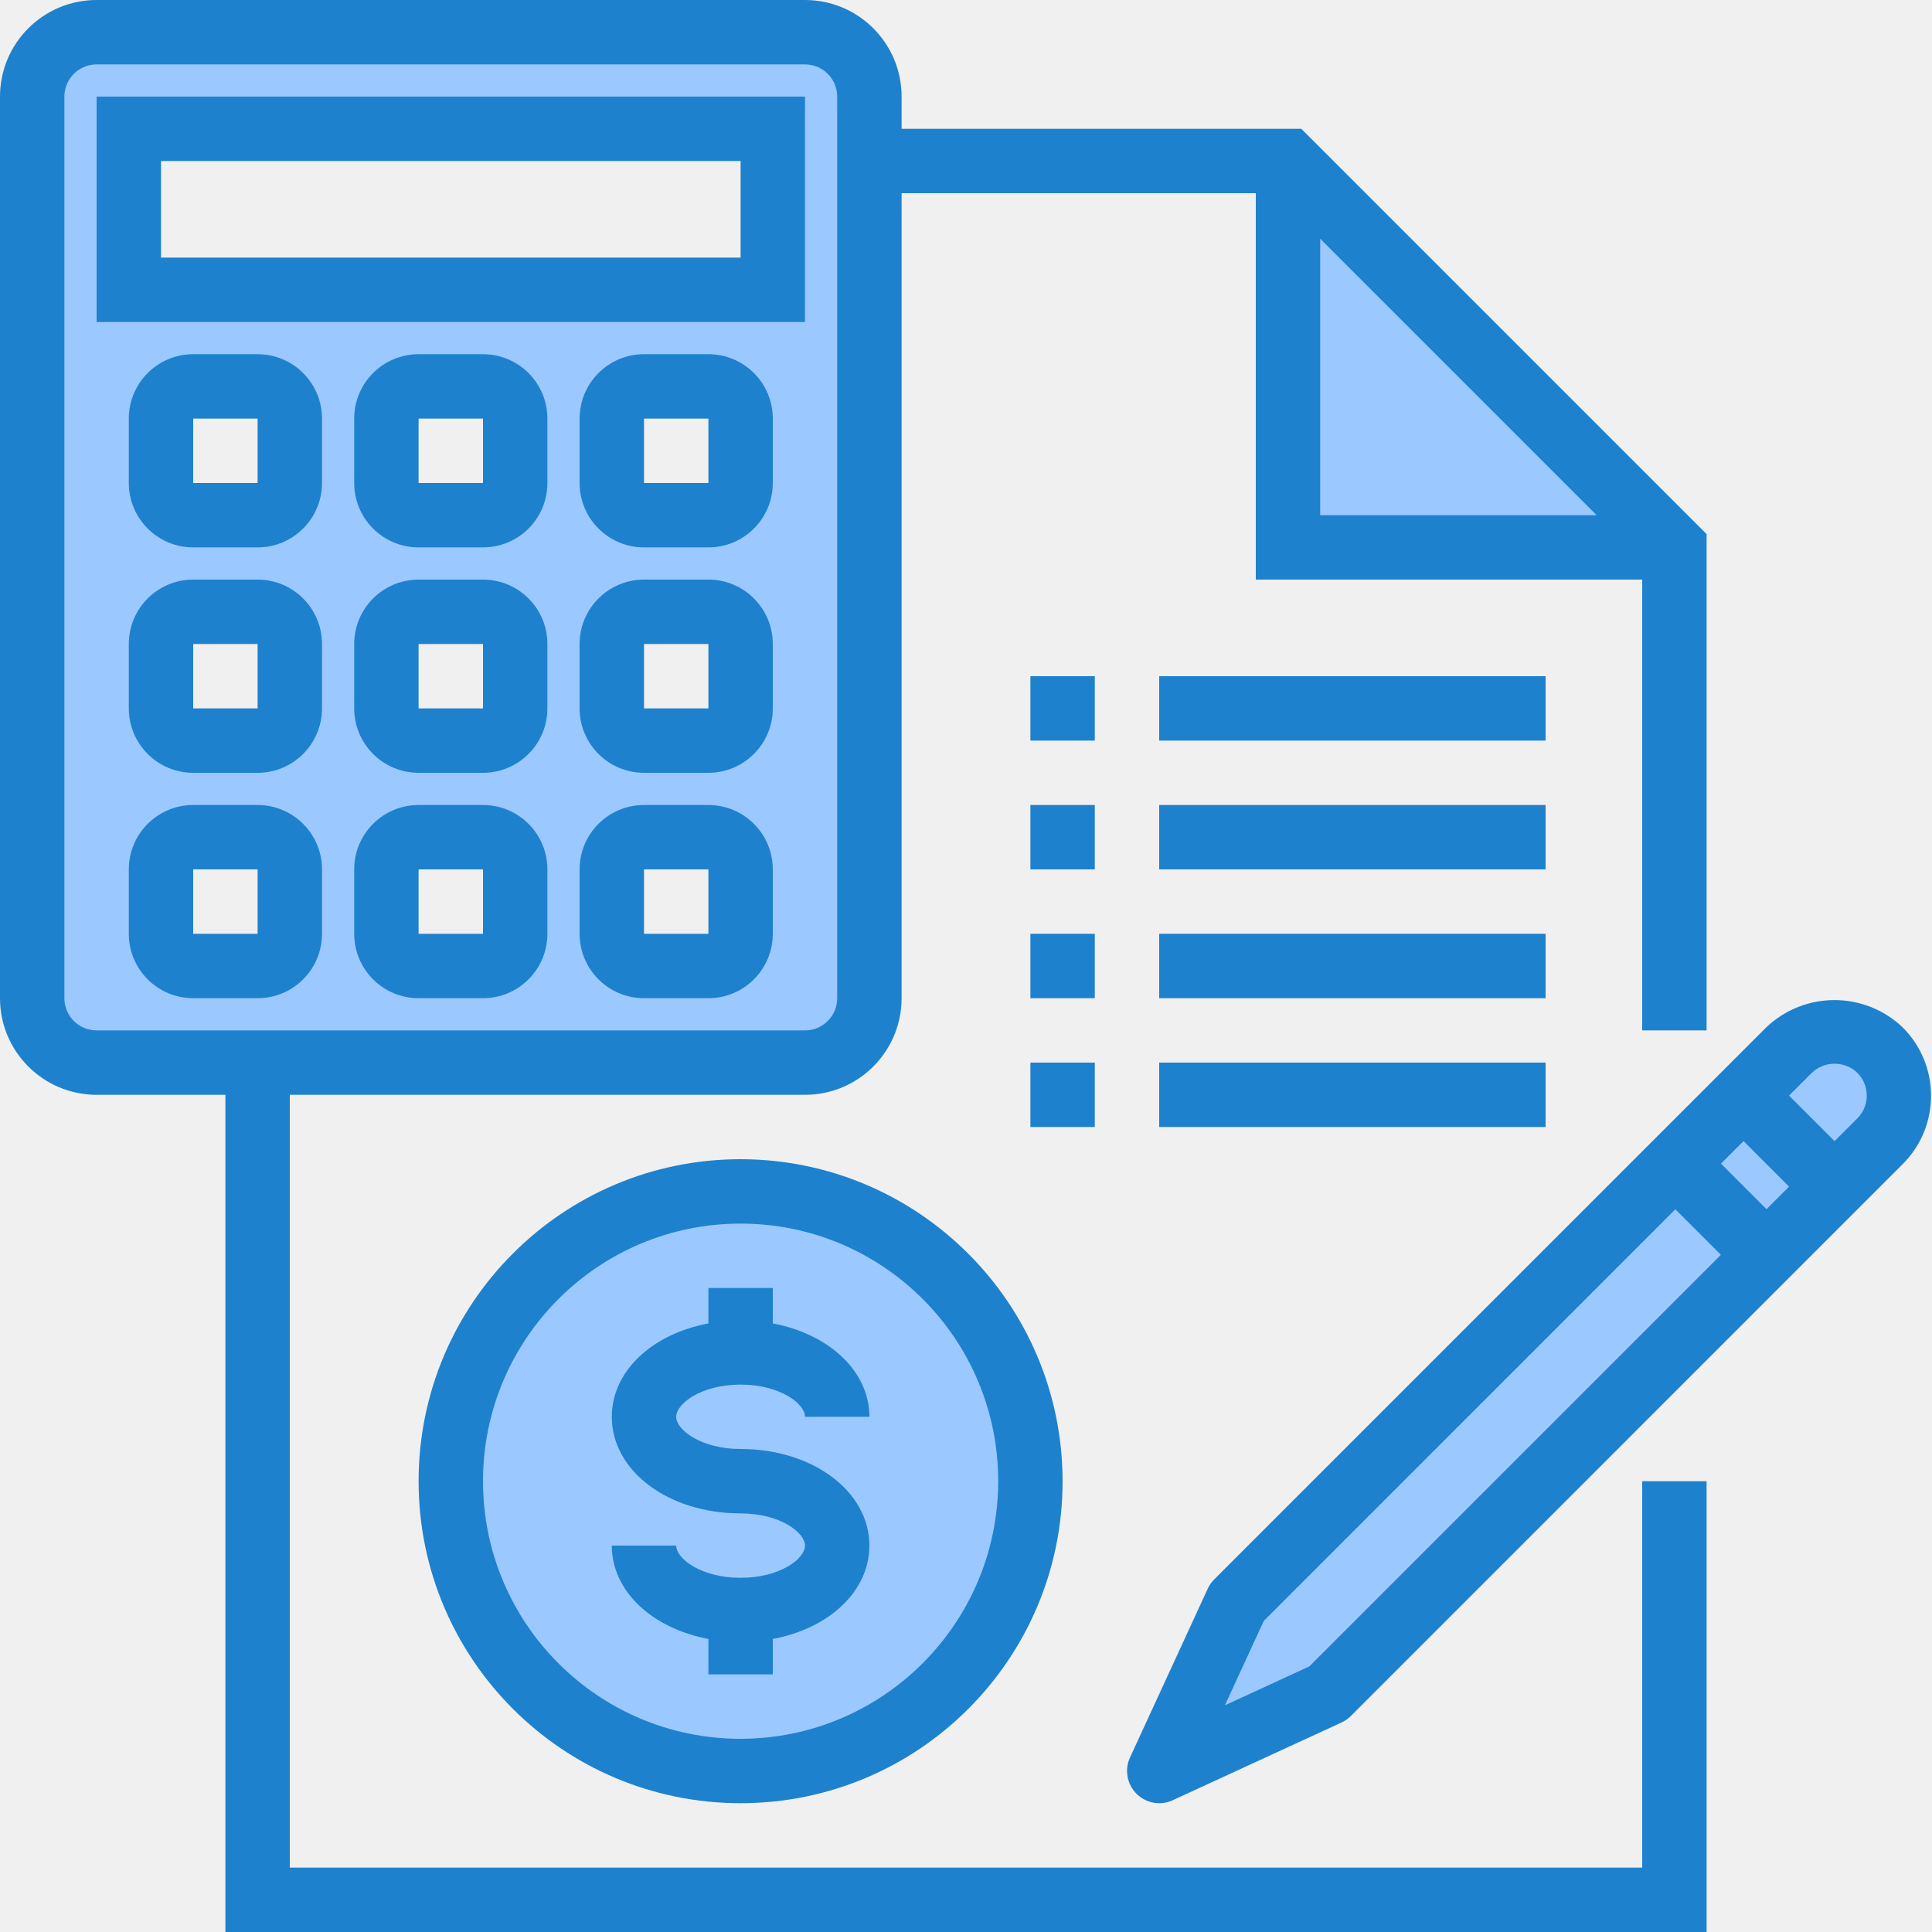
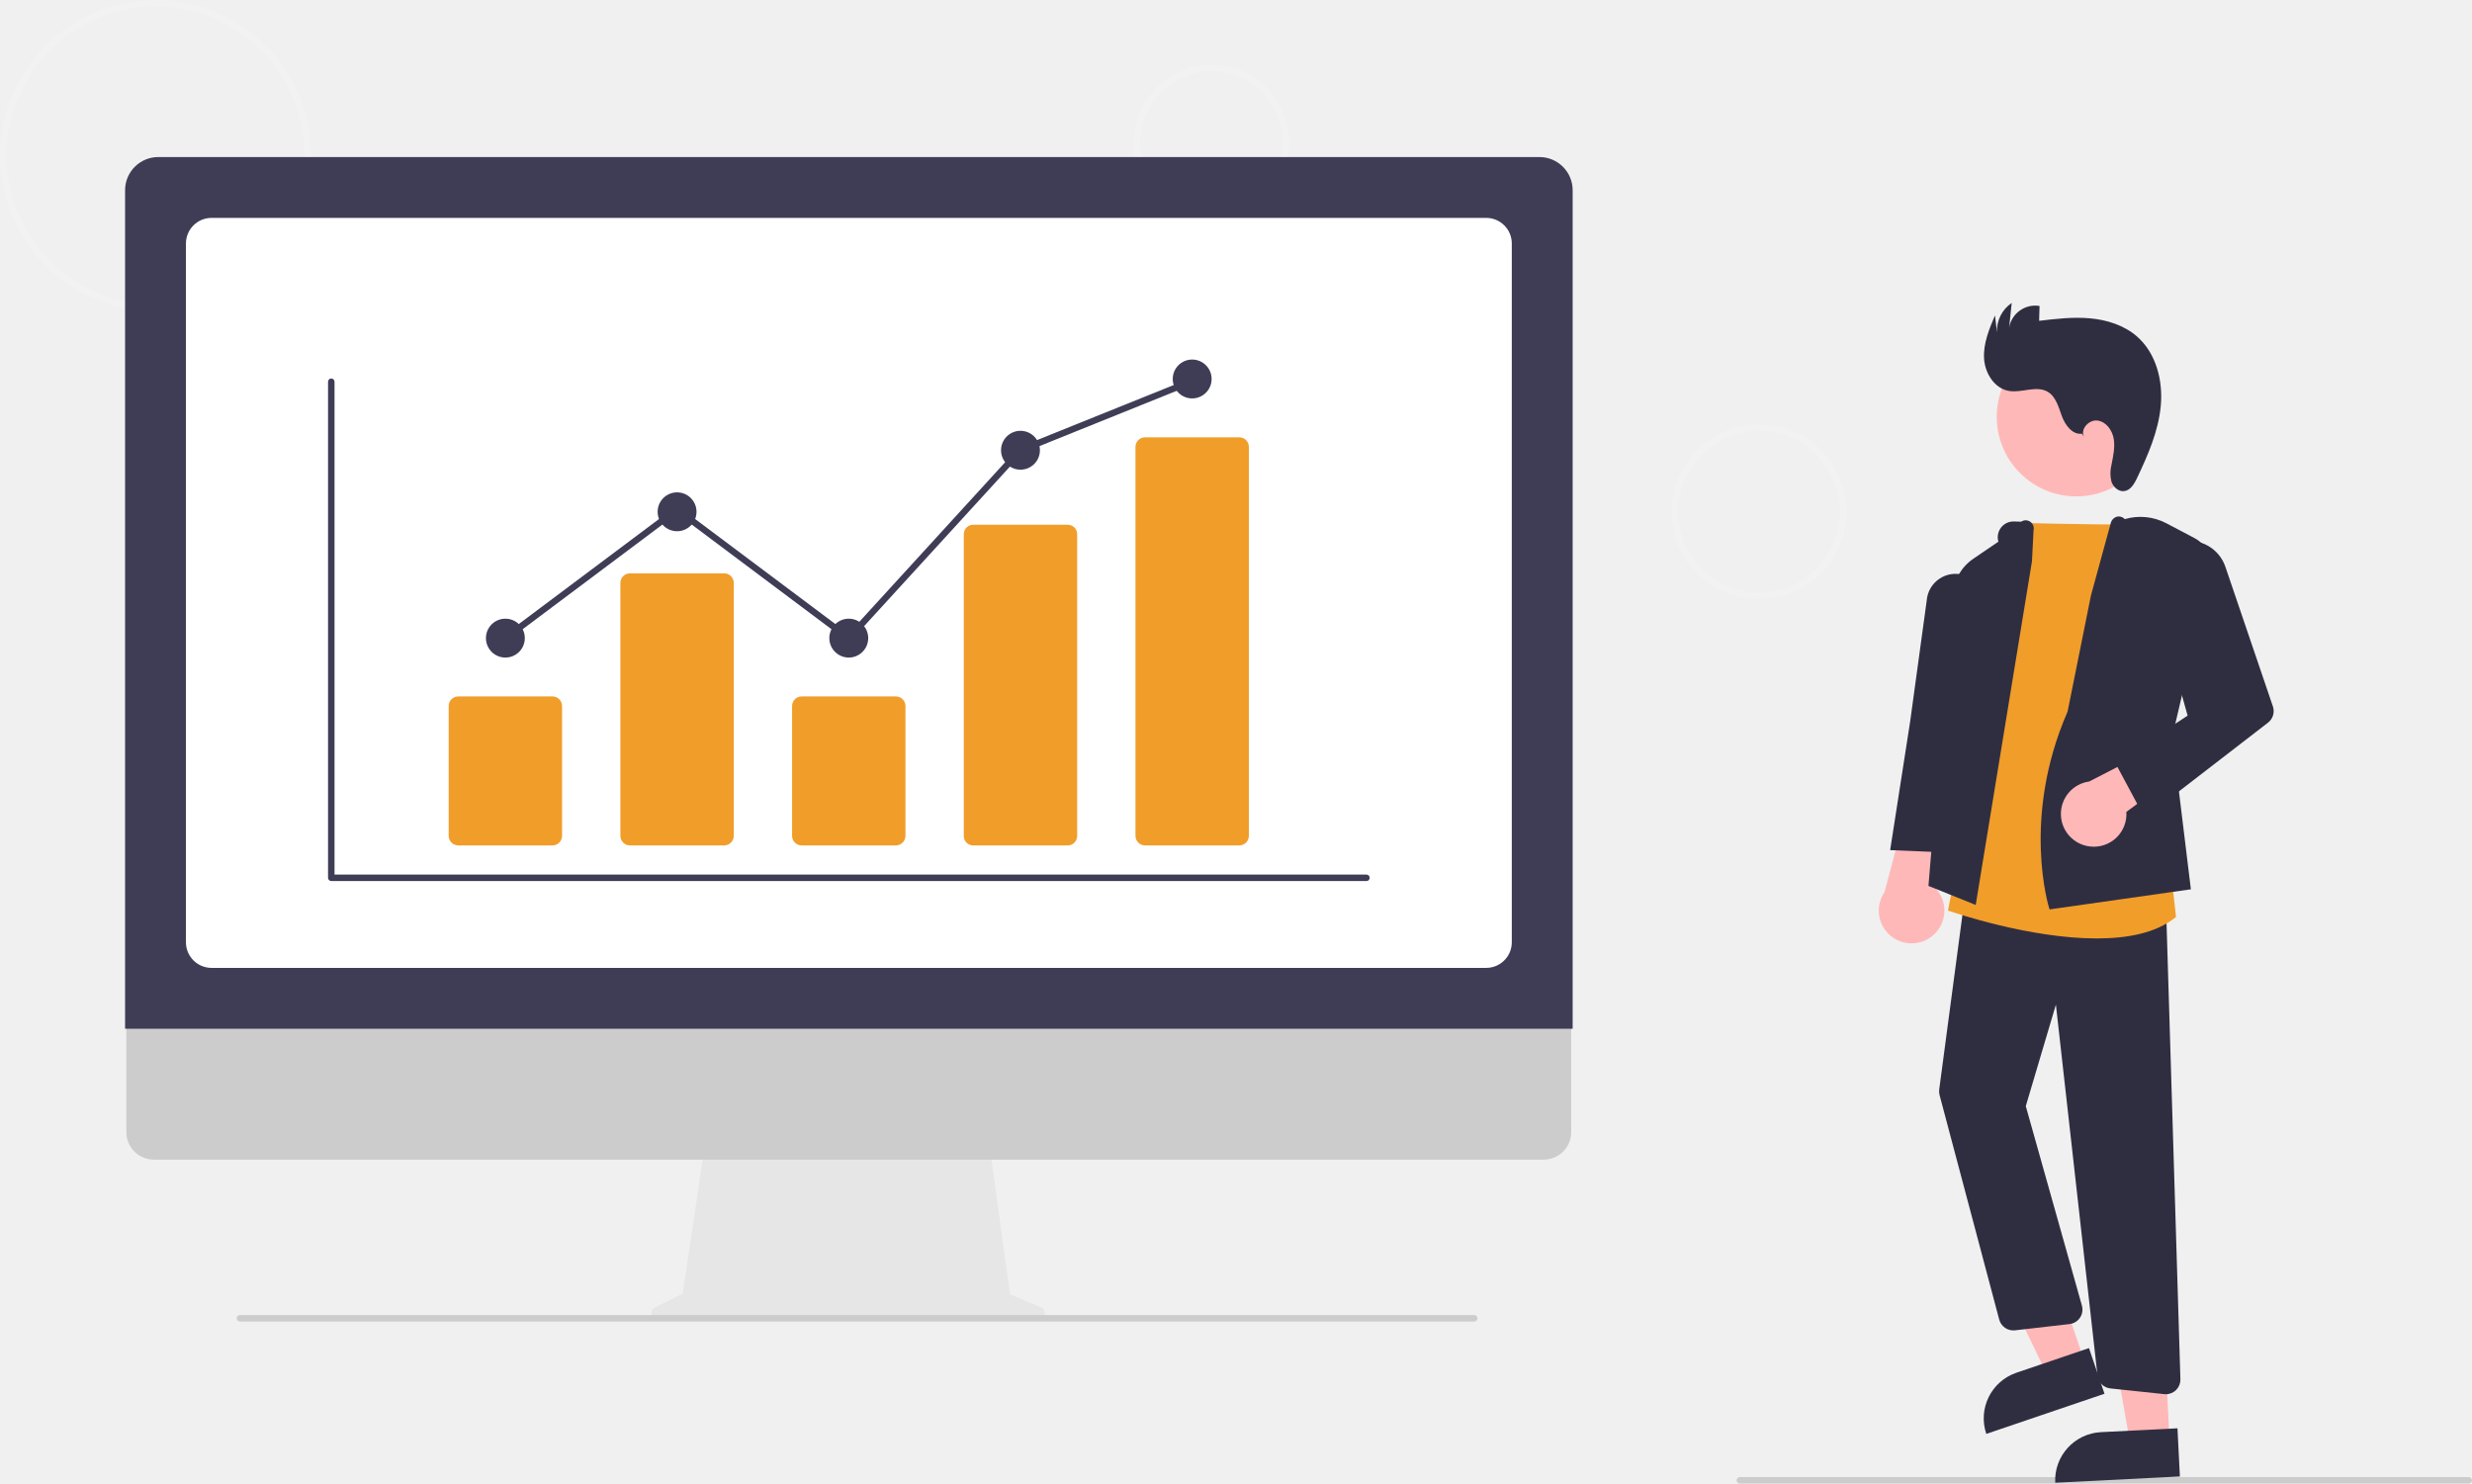
- <svg xmlns="http://www.w3.org/2000/svg" height="480pt" viewBox="0 0 480 480" width="480pt">
-   <path d="m320 136h96l-96-96zm0 0" fill="#9bc9ff" />
-   <path d="m256 368c0 39.766-32.234 72-72 72s-72-32.234-72-72 32.234-72 72-72 72 32.234 72 72zm0 0" fill="#9bc9ff" />
-   <path d="m24 264h176c8.836 0 16-7.164 16-16v-224c0-8.836-7.164-16-16-16h-176c-8.836 0-16 7.164-16 16v224c0 8.836 7.164 16 16 16zm48-32c0 4.418-3.582 8-8 8h-16c-4.418 0-8-3.582-8-8v-16c0-4.418 3.582-8 8-8h16c4.418 0 8 3.582 8 8zm0-56c0 4.418-3.582 8-8 8h-16c-4.418 0-8-3.582-8-8v-16c0-4.418 3.582-8 8-8h16c4.418 0 8 3.582 8 8zm0-56c0 4.418-3.582 8-8 8h-16c-4.418 0-8-3.582-8-8v-16c0-4.418 3.582-8 8-8h16c4.418 0 8 3.582 8 8zm56 112c0 4.418-3.582 8-8 8h-16c-4.418 0-8-3.582-8-8v-16c0-4.418 3.582-8 8-8h16c4.418 0 8 3.582 8 8zm0-56c0 4.418-3.582 8-8 8h-16c-4.418 0-8-3.582-8-8v-16c0-4.418 3.582-8 8-8h16c4.418 0 8 3.582 8 8zm0-56c0 4.418-3.582 8-8 8h-16c-4.418 0-8-3.582-8-8v-16c0-4.418 3.582-8 8-8h16c4.418 0 8 3.582 8 8zm56 112c0 4.418-3.582 8-8 8h-16c-4.418 0-8-3.582-8-8v-16c0-4.418 3.582-8 8-8h16c4.418 0 8 3.582 8 8zm0-56c0 4.418-3.582 8-8 8h-16c-4.418 0-8-3.582-8-8v-16c0-4.418 3.582-8 8-8h16c4.418 0 8 3.582 8 8zm0-56c0 4.418-3.582 8-8 8h-16c-4.418 0-8-3.582-8-8v-16c0-4.418 3.582-8 8-8h16c4.418 0 8 3.582 8 8zm-152-88h160v40h-160zm0 0" fill="#9bc9ff" />
-   <path d="m467.078 283.551c6.25-6.25 6.25-16.383 0-22.629-6.246-6.25-16.379-6.25-22.629 0l-11.312 11.309 22.633 22.633zm0 0" fill="#9bc9ff" />
-   <path d="m329.945 420.688 125.824-125.824-22.633-22.633-125.824 125.824-19.312 41.945zm108.918-108.926-22.625-22.625zm0 0" fill="#9bc9ff" />
-   <g fill="#1e81ce">
-     <path d="m184 288c-44.184 0-80 35.816-80 80s35.816 80 80 80 80-35.816 80-80c-.047-44.164-35.836-79.953-80-80zm0 144c-35.348 0-64-28.652-64-64s28.652-64 64-64 64 28.652 64 64c-.039 35.328-28.672 63.961-64 64zm0 0" />
-     <path d="m184 344c9.77 0 16 4.734 16 8h16c0-11.367-10.07-20.574-24-23.199v-8.801h-16v8.801c-13.93 2.605-24 11.816-24 23.199 0 13.465 14.055 24 32 24 9.77 0 16 4.734 16 8s-6.23 8-16 8-16-4.734-16-8h-16c0 11.367 10.07 20.574 24 23.199v8.801h16v-8.801c13.93-2.605 24-11.816 24-23.199 0-13.465-14.055-24-32-24-9.77 0-16-4.734-16-8s6.23-8 16-8zm0 0" />
-     <path d="m408 464h-336v-192h128c13.254 0 24-10.746 24-24v-200h88v96h96v112h16v-123.312l-100.688-100.688h-99.312v-8c0-13.254-10.746-24-24-24h-176c-13.254 0-24 10.746-24 24v224c0 13.254 10.746 24 24 24h32v208h368v-112h-16zm-80-404.688 68.688 68.688h-68.688zm-312 188.688v-224c0-4.418 3.582-8 8-8h176c4.418 0 8 3.582 8 8v224c0 4.418-3.582 8-8 8h-176c-4.418 0-8-3.582-8-8zm0 0" />
-     <path d="m256 200h16v16h-16zm0 0" />
-     <path d="m288 200h96v16h-96zm0 0" />
-     <path d="m256 168h16v16h-16zm0 0" />
-     <path d="m288 168h96v16h-96zm0 0" />
-     <path d="m256 232h16v16h-16zm0 0" />
-     <path d="m288 232h96v16h-96zm0 0" />
-     <path d="m256 264h16v16h-16zm0 0" />
-     <path d="m288 264h96v16h-96zm0 0" />
-     <path d="m200 24h-176v56h176zm-16 40h-144v-24h144zm0 0" />
-     <path d="m64 88h-16c-8.836 0-16 7.164-16 16v16c0 8.836 7.164 16 16 16h16c8.836 0 16-7.164 16-16v-16c0-8.836-7.164-16-16-16zm-16 32v-16h16v16zm0 0" />
-     <path d="m120 88h-16c-8.836 0-16 7.164-16 16v16c0 8.836 7.164 16 16 16h16c8.836 0 16-7.164 16-16v-16c0-8.836-7.164-16-16-16zm-16 32v-16h16v16zm0 0" />
-     <path d="m176 88h-16c-8.836 0-16 7.164-16 16v16c0 8.836 7.164 16 16 16h16c8.836 0 16-7.164 16-16v-16c0-8.836-7.164-16-16-16zm-16 32v-16h16v16zm0 0" />
-     <path d="m64 144h-16c-8.836 0-16 7.164-16 16v16c0 8.836 7.164 16 16 16h16c8.836 0 16-7.164 16-16v-16c0-8.836-7.164-16-16-16zm-16 32v-16h16v16zm0 0" />
-     <path d="m120 144h-16c-8.836 0-16 7.164-16 16v16c0 8.836 7.164 16 16 16h16c8.836 0 16-7.164 16-16v-16c0-8.836-7.164-16-16-16zm-16 32v-16h16v16zm0 0" />
-     <path d="m176 144h-16c-8.836 0-16 7.164-16 16v16c0 8.836 7.164 16 16 16h16c8.836 0 16-7.164 16-16v-16c0-8.836-7.164-16-16-16zm-16 32v-16h16v16zm0 0" />
-     <path d="m64 200h-16c-8.836 0-16 7.164-16 16v16c0 8.836 7.164 16 16 16h16c8.836 0 16-7.164 16-16v-16c0-8.836-7.164-16-16-16zm-16 32v-16h16v16zm0 0" />
-     <path d="m120 200h-16c-8.836 0-16 7.164-16 16v16c0 8.836 7.164 16 16 16h16c8.836 0 16-7.164 16-16v-16c0-8.836-7.164-16-16-16zm-16 32v-16h16v16zm0 0" />
-     <path d="m176 200h-16c-8.836 0-16 7.164-16 16v16c0 8.836 7.164 16 16 16h16c8.836 0 16-7.164 16-16v-16c0-8.836-7.164-16-16-16zm-16 32v-16h16v16zm0 0" />
-     <path d="m472.734 255.266c-9.496-9.066-24.438-9.066-33.934 0l-137.145 137.141c-.664.672-1.207 1.453-1.602 2.312l-19.312 41.938c-1.395 3.039-.75 6.629 1.617 8.992 2.363 2.367 5.953 3.012 8.992 1.617l41.938-19.312c.859-.395 1.641-.934 2.312-1.602l137.133-137.145c9.375-9.371 9.375-24.57 0-33.941zm-147.445 158.75-20.961 9.656 9.656-20.961 102.254-102.262 11.312 11.312zm113.598-113.602-11.312-11.309 5.602-5.602 11.312 11.312zm22.562-22.559-5.656 5.656-11.312-11.312 5.664-5.656c3.16-3.023 8.141-3.023 11.305 0 3.121 3.125 3.121 8.188 0 11.312zm0 0" />
-   </g>
+ <svg xmlns="http://www.w3.org/2000/svg" id="ee20c741-36aa-4e6e-a939-c0702d3e5051" data-name="Layer 1" width="763.057" height="458" viewBox="0 0 763.057 458">
+   <path d="M266.472,317a48,48,0,1,1,48-48A48.054,48.054,0,0,1,266.472,317Zm0-94a46,46,0,1,0,46,46A46.052,46.052,0,0,0,266.472,223Z" transform="translate(-218.4715 -221)" fill="#f2f2f2" />
+   <path d="M592.472,289a24,24,0,1,1,24-24A24.027,24.027,0,0,1,592.472,289Zm0-46a22,22,0,1,0,22,22A22.025,22.025,0,0,0,592.472,243Z" transform="translate(-218.4715 -221)" fill="#f2f2f2" />
+   <path d="M761.472,406a27,27,0,1,1,27-27A27.031,27.031,0,0,1,761.472,406Zm0-52a25,25,0,1,0,25,25A25.028,25.028,0,0,0,761.472,354Z" transform="translate(-218.4715 -221)" fill="#f2f2f2" />
+   <path d="M980.528,679h-225a1,1,0,0,1,0-2h225a1,1,0,0,1,0,2Z" transform="translate(-218.4715 -221)" fill="#ccc" />
+   <circle cx="640.917" cy="128.686" r="24.561" fill="#ffb8b8" />
+   <polygon points="643.465 420.343 631.857 424.285 611.124 381.386 628.257 375.567 643.465 420.343" fill="#ffb8b8" />
+   <path d="M843.072,642.981h23.644a0,0,0,0,1,0,0v14.887a0,0,0,0,1,0,0H828.185a0,0,0,0,1,0,0v0A14.887,14.887,0,0,1,843.072,642.981Z" transform="translate(-382.6317 86.1046) rotate(-18.76035)" fill="#2f2e41" />
+   <polygon points="669.694 444.575 657.45 445.19 649.249 398.255 667.321 397.346 669.694 444.575" fill="#ffb8b8" />
+   <path d="M867.368,662.902h23.644a0,0,0,0,1,0,0v14.887a0,0,0,0,1,0,0H852.481a0,0,0,0,1,0,0v0A14.887,14.887,0,0,1,867.368,662.902Z" transform="translate(-251.0201 -176.3984) rotate(-2.87712)" fill="#2f2e41" />
+   <path d="M815.3,509.63a10.056,10.056,0,0,0-.468-15.412l11.674-33.774-17.992,4.598L800.188,496.409a10.11,10.11,0,0,0,15.113,13.221Z" transform="translate(-218.4715 -221)" fill="#ffb8b8" />
+   <path d="M887.021,651.424a4.544,4.544,0,0,1-.474-.025l-16.621-1.76a4.472,4.472,0,0,1-3.998-3.974L853.084,531.155l-9.294,31.335,17.329,61.583a4.5,4.5,0,0,1-3.818,5.689l-16.848,1.937a4.523,4.523,0,0,1-4.863-3.315l-18.409-69.303a4.482,4.482,0,0,1-.111-1.748l8.274-62.199,61.714,4.949,4.462,146.703a4.5,4.5,0,0,1-4.498,4.638Z" transform="translate(-218.4715 -221)" fill="#2f2e41" />
+   <path d="M865.688,510.719c-20.676,0-44.084-7.989-45.502-8.479l-.41-.142L843.101,382.413l.429.018c9.244.375,34.469.567,34.723.569l.453.003,9.723,105.619,1.738,15.449-.213.172C884.006,509.052,875.132,510.719,865.688,510.719Z" transform="translate(-218.4715 -221)" fill="#f19d2a" />
+   <path d="M828.336,500.375,813.747,494.499l7.436-89.944a14.856,14.856,0,0,1,6.474-11.104l7.677-5.225v0a4.868,4.868,0,0,1,4.827-6.24l2.199.071a2.5,2.5,0,0,1,3.827,2.661l-.483,9.529Z" transform="translate(-218.4715 -221)" fill="#2f2e41" />
+   <path d="M820.974,484.251l-19.049-.802,6.171-39.692,5.113-37.349a8.924,8.924,0,0,1,11.578-7.846h0a8.917,8.917,0,0,1,6.174,9.647l-5.18,40.467Z" transform="translate(-218.4715 -221)" fill="#2f2e41" />
+   <path d="M851.136,501.751l-.129-.401c-.088-.274-8.673-27.812,5.691-60.672l7.203-35.826,6.156-22.495a2.689,2.689,0,0,1,1.631-1.773,2.477,2.477,0,0,1,2.649.68l0,0a17.198,17.198,0,0,1,12.86,1.286l8.645,4.554a9.815,9.815,0,0,1,4.982,10.923l-11.815,50.423,5.744,47.097Z" transform="translate(-218.4715 -221)" fill="#2f2e41" />
+   <path d="M863.716,482.338a10.056,10.056,0,0,0,11.118-10.684l26.756-19.821-9.353-4.434-28.851,14.862a10.11,10.11,0,0,0,.33,20.077Z" transform="translate(-218.4715 -221)" fill="#ffb8b8" />
+   <path d="M880.491,473.465l-9.037-16.869,22.287-14.668-10.876-39.01A11.795,11.795,0,0,1,891.895,388.187h0a11.827,11.827,0,0,1,13.5,7.764l14.675,43.135a4.499,4.499,0,0,1-1.512,5.013Z" transform="translate(-218.4715 -221)" fill="#2f2e41" />
+   <path d="M861.127,354.895c-2.944.383-5.165-2.629-6.195-5.414s-1.815-6.027-4.375-7.531c-3.497-2.055-7.972.417-11.971-.261-4.516-.766-7.453-5.552-7.683-10.127s1.591-8.975,3.377-13.194l.624,5.242a10.396,10.396,0,0,1,4.543-9.087l-.804,7.692a8.164,8.164,0,0,1,9.392-6.756l-.127,4.583c5.216-.62,10.479-1.241,15.711-.769s10.5,2.128,14.466,5.574c5.932,5.154,8.098,13.641,7.371,21.465s-3.957,15.175-7.323,22.275c-.847,1.787-2.018,3.802-3.982,4.03-1.765.204-3.379-1.271-3.928-2.96a10.73,10.73,0,0,1,.048-5.271c.496-2.637,1.122-5.333.655-7.976s-2.368-5.254-5.032-5.578-5.39,2.721-4.109,5.079Z" transform="translate(-218.4715 -221)" fill="#2f2e41" />
+   <path d="M539.781,624.577l-9.561-4.026-6.559-47.928H436.322l-7.109,47.732-8.554,4.277a2.031,2.031,0,0,0,.908,3.848H538.994A2.031,2.031,0,0,0,539.781,624.577Z" transform="translate(-218.4715 -221)" fill="#e6e6e6" />
+   <path d="M694.991,579h-429.038a8.5,8.5,0,0,1-8.481-8.5V510h446v60.5A8.5,8.5,0,0,1,694.991,579Z" transform="translate(-218.4715 -221)" fill="#ccc" />
+   <path d="M703.92,538.594H257.08V279.727a10.258,10.258,0,0,1,10.247-10.247H693.673A10.259,10.259,0,0,1,703.92,279.727Z" transform="translate(-218.4715 -221)" fill="#3f3d56" />
+   <path d="M677.232,519.805H283.768a7.908,7.908,0,0,1-7.9-7.899V296.168a7.909,7.909,0,0,1,7.9-7.9H677.232a7.909,7.909,0,0,1,7.9,7.9v215.737A7.908,7.908,0,0,1,677.232,519.805Z" transform="translate(-218.4715 -221)" fill="#fff" />
+   <path d="M673.528,628.98h-381a1,1,0,0,1,0-2h381a1,1,0,0,1,0,2Z" transform="translate(-218.4715 -221)" fill="#ccc" />
+   <path d="M640.268,493H320.732a1,1,0,0,1-1-1V338.847a1,1,0,0,1,2,0V491h318.535a1,1,0,0,1,0,2Z" transform="translate(-218.4715 -221)" fill="#3f3d56" />
+   <path d="M389.003,482H359.94a2.972,2.972,0,0,1-2.969-2.968V438.968A2.972,2.972,0,0,1,359.94,436h29.063a2.972,2.972,0,0,1,2.969,2.968v40.063A2.972,2.972,0,0,1,389.003,482Z" transform="translate(-218.4715 -221)" fill="#f19d2a" />
+   <path d="M442.003,482H412.94a2.972,2.972,0,0,1-2.969-2.968V400.968A2.972,2.972,0,0,1,412.94,398h29.063a2.972,2.972,0,0,1,2.969,2.968v78.063A2.972,2.972,0,0,1,442.003,482Z" transform="translate(-218.4715 -221)" fill="#f19d2a" />
+   <path d="M495.003,482H465.94a2.972,2.972,0,0,1-2.969-2.968V438.968A2.972,2.972,0,0,1,465.94,436h29.063a2.972,2.972,0,0,1,2.969,2.968v40.063A2.972,2.972,0,0,1,495.003,482Z" transform="translate(-218.4715 -221)" fill="#f19d2a" />
+   <path d="M548.003,482H518.94a2.907,2.907,0,0,1-2.969-2.834V385.834A2.907,2.907,0,0,1,518.94,383h29.063a2.907,2.907,0,0,1,2.969,2.834v93.332A2.907,2.907,0,0,1,548.003,482Z" transform="translate(-218.4715 -221)" fill="#f19d2a" />
+   <path d="M601.003,482H571.94a2.972,2.972,0,0,1-2.969-2.968V358.968A2.972,2.972,0,0,1,571.94,356h29.063a2.972,2.972,0,0,1,2.969,2.968V479.032A2.972,2.972,0,0,1,601.003,482Z" transform="translate(-218.4715 -221)" fill="#f19d2a" />
+   <circle cx="156" cy="197" r="6" fill="#3f3d56" />
+   <circle cx="209" cy="158" r="6" fill="#3f3d56" />
+   <circle cx="262" cy="197" r="6" fill="#3f3d56" />
+   <circle cx="315" cy="139" r="6" fill="#3f3d56" />
+   <circle cx="368" cy="117" r="6" fill="#3f3d56" />
+   <polygon points="262.126 198.344 209 158.552 156.6 197.8 155.4 196.2 209 156.053 261.874 195.656 314.415 138.158 314.626 138.072 367.626 116.718 368.374 118.573 315.585 139.842 262.126 198.344" fill="#3f3d56" />
</svg>
